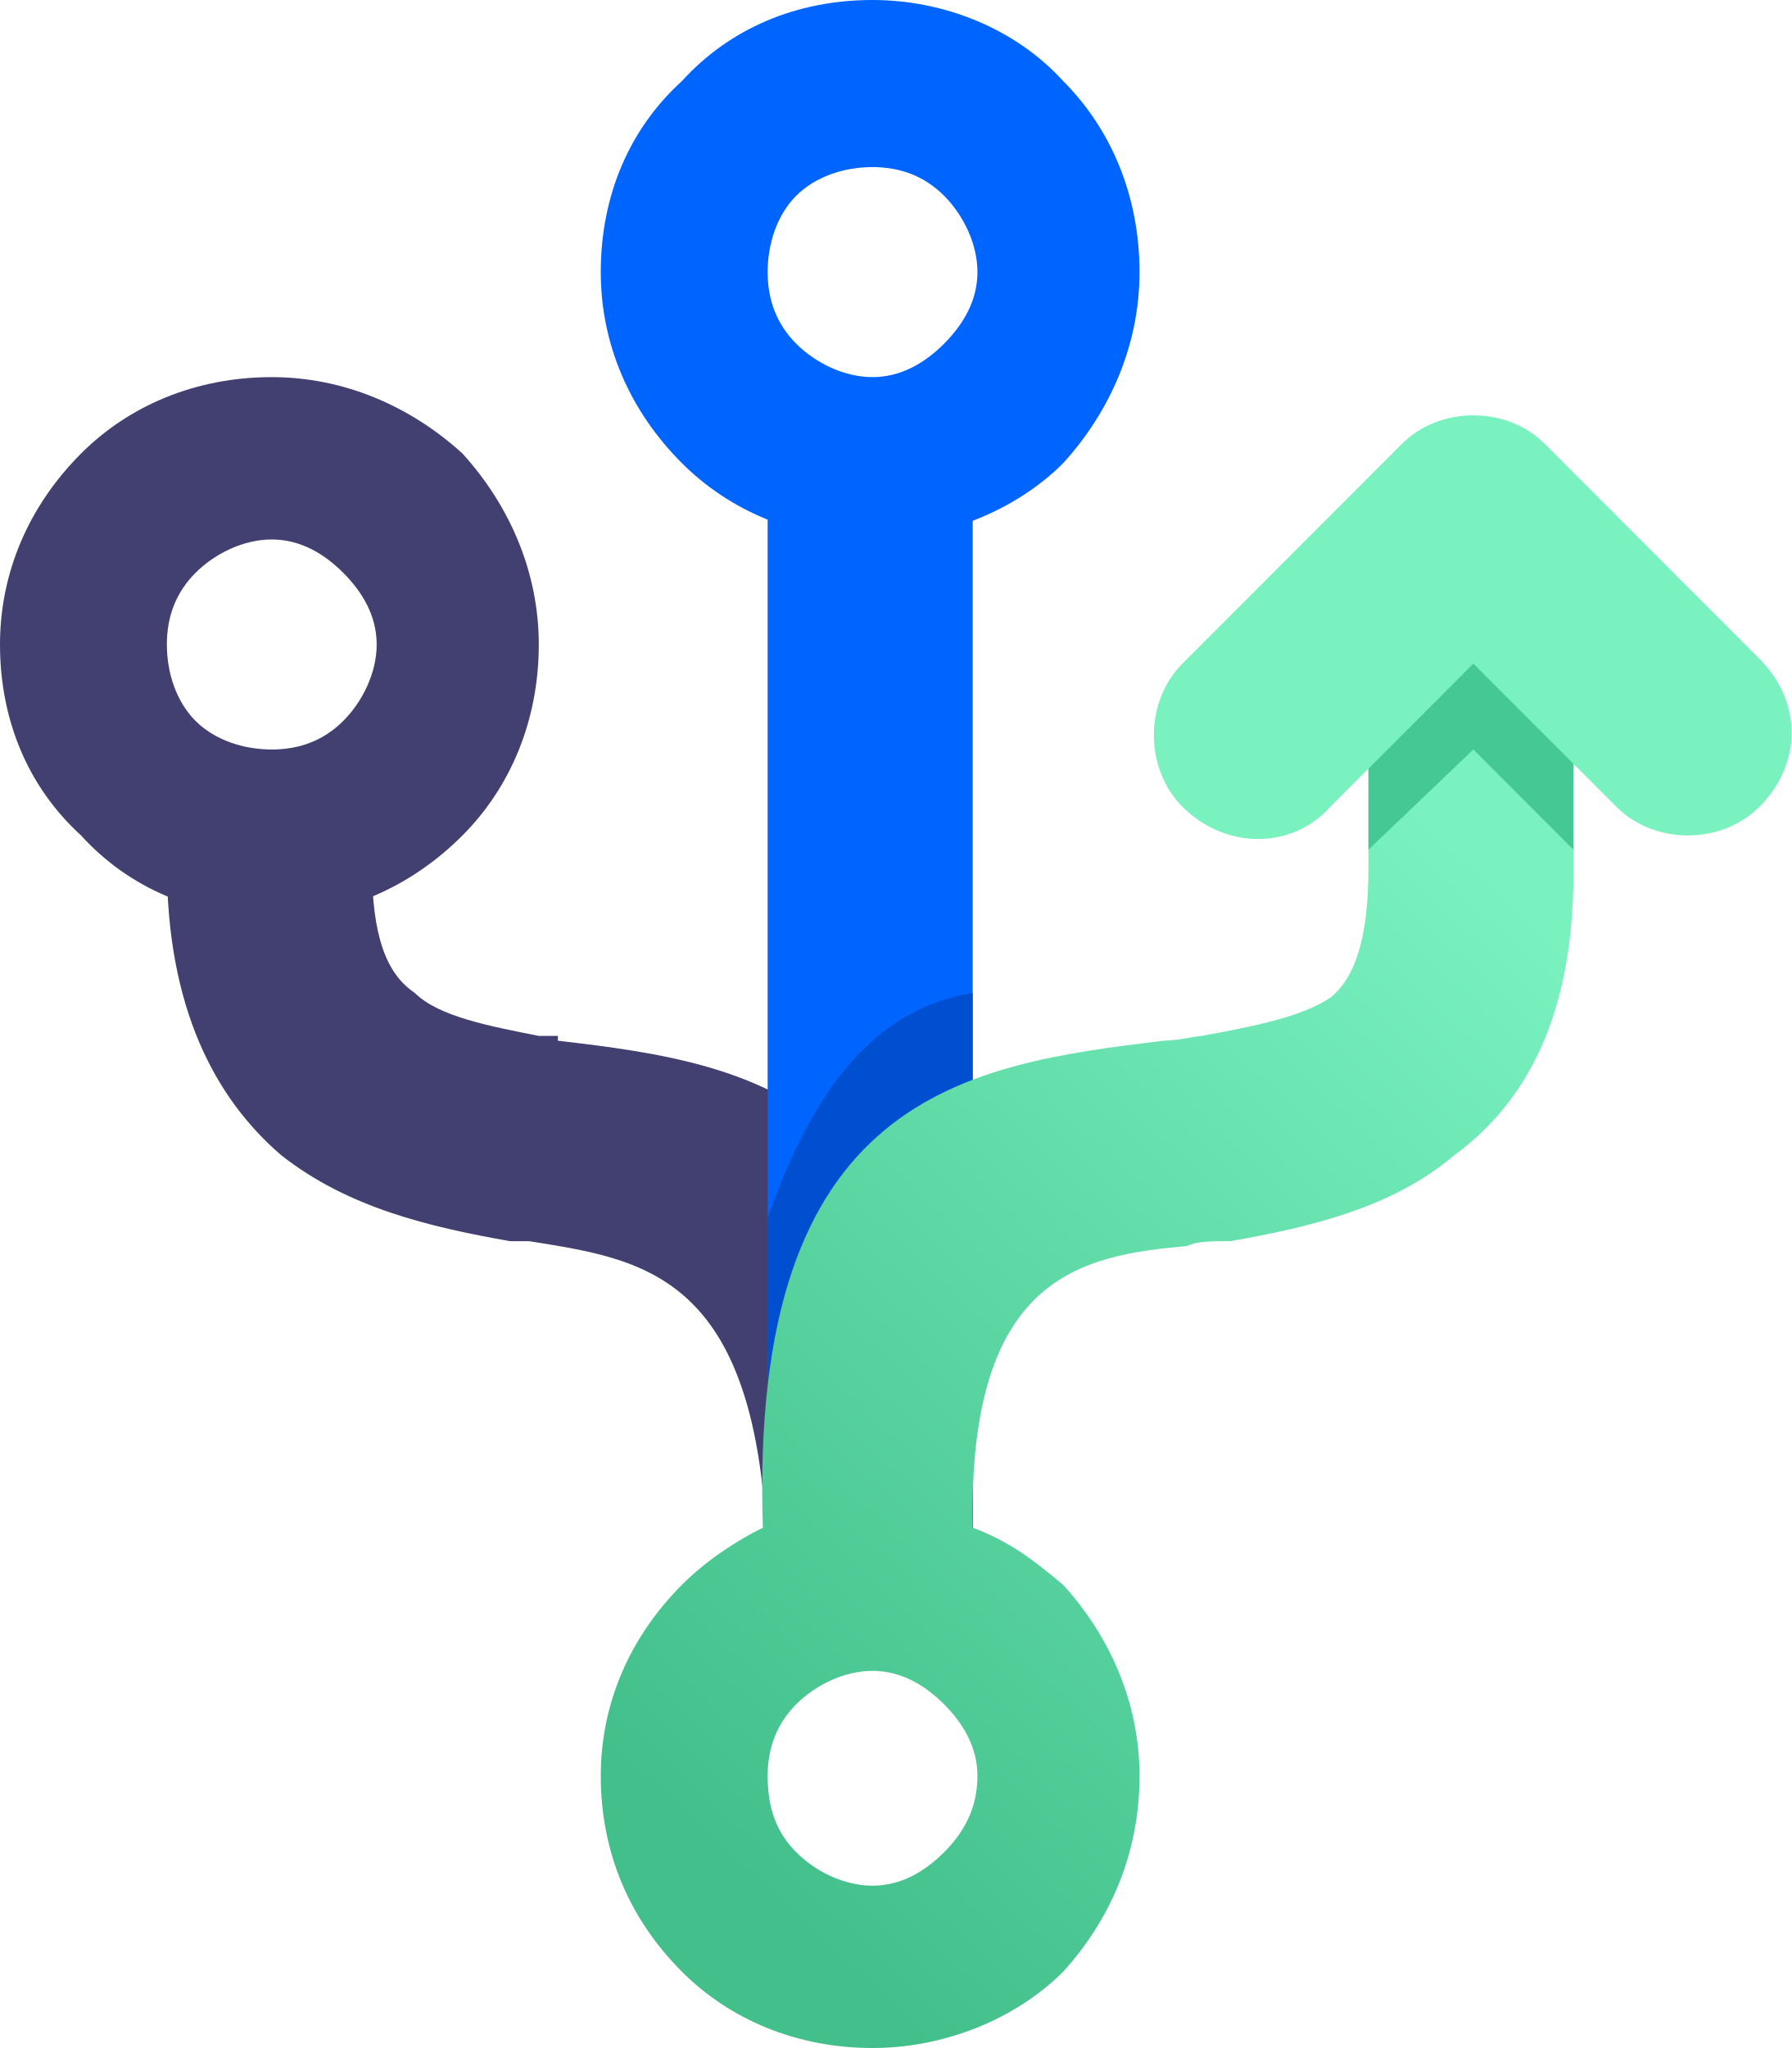
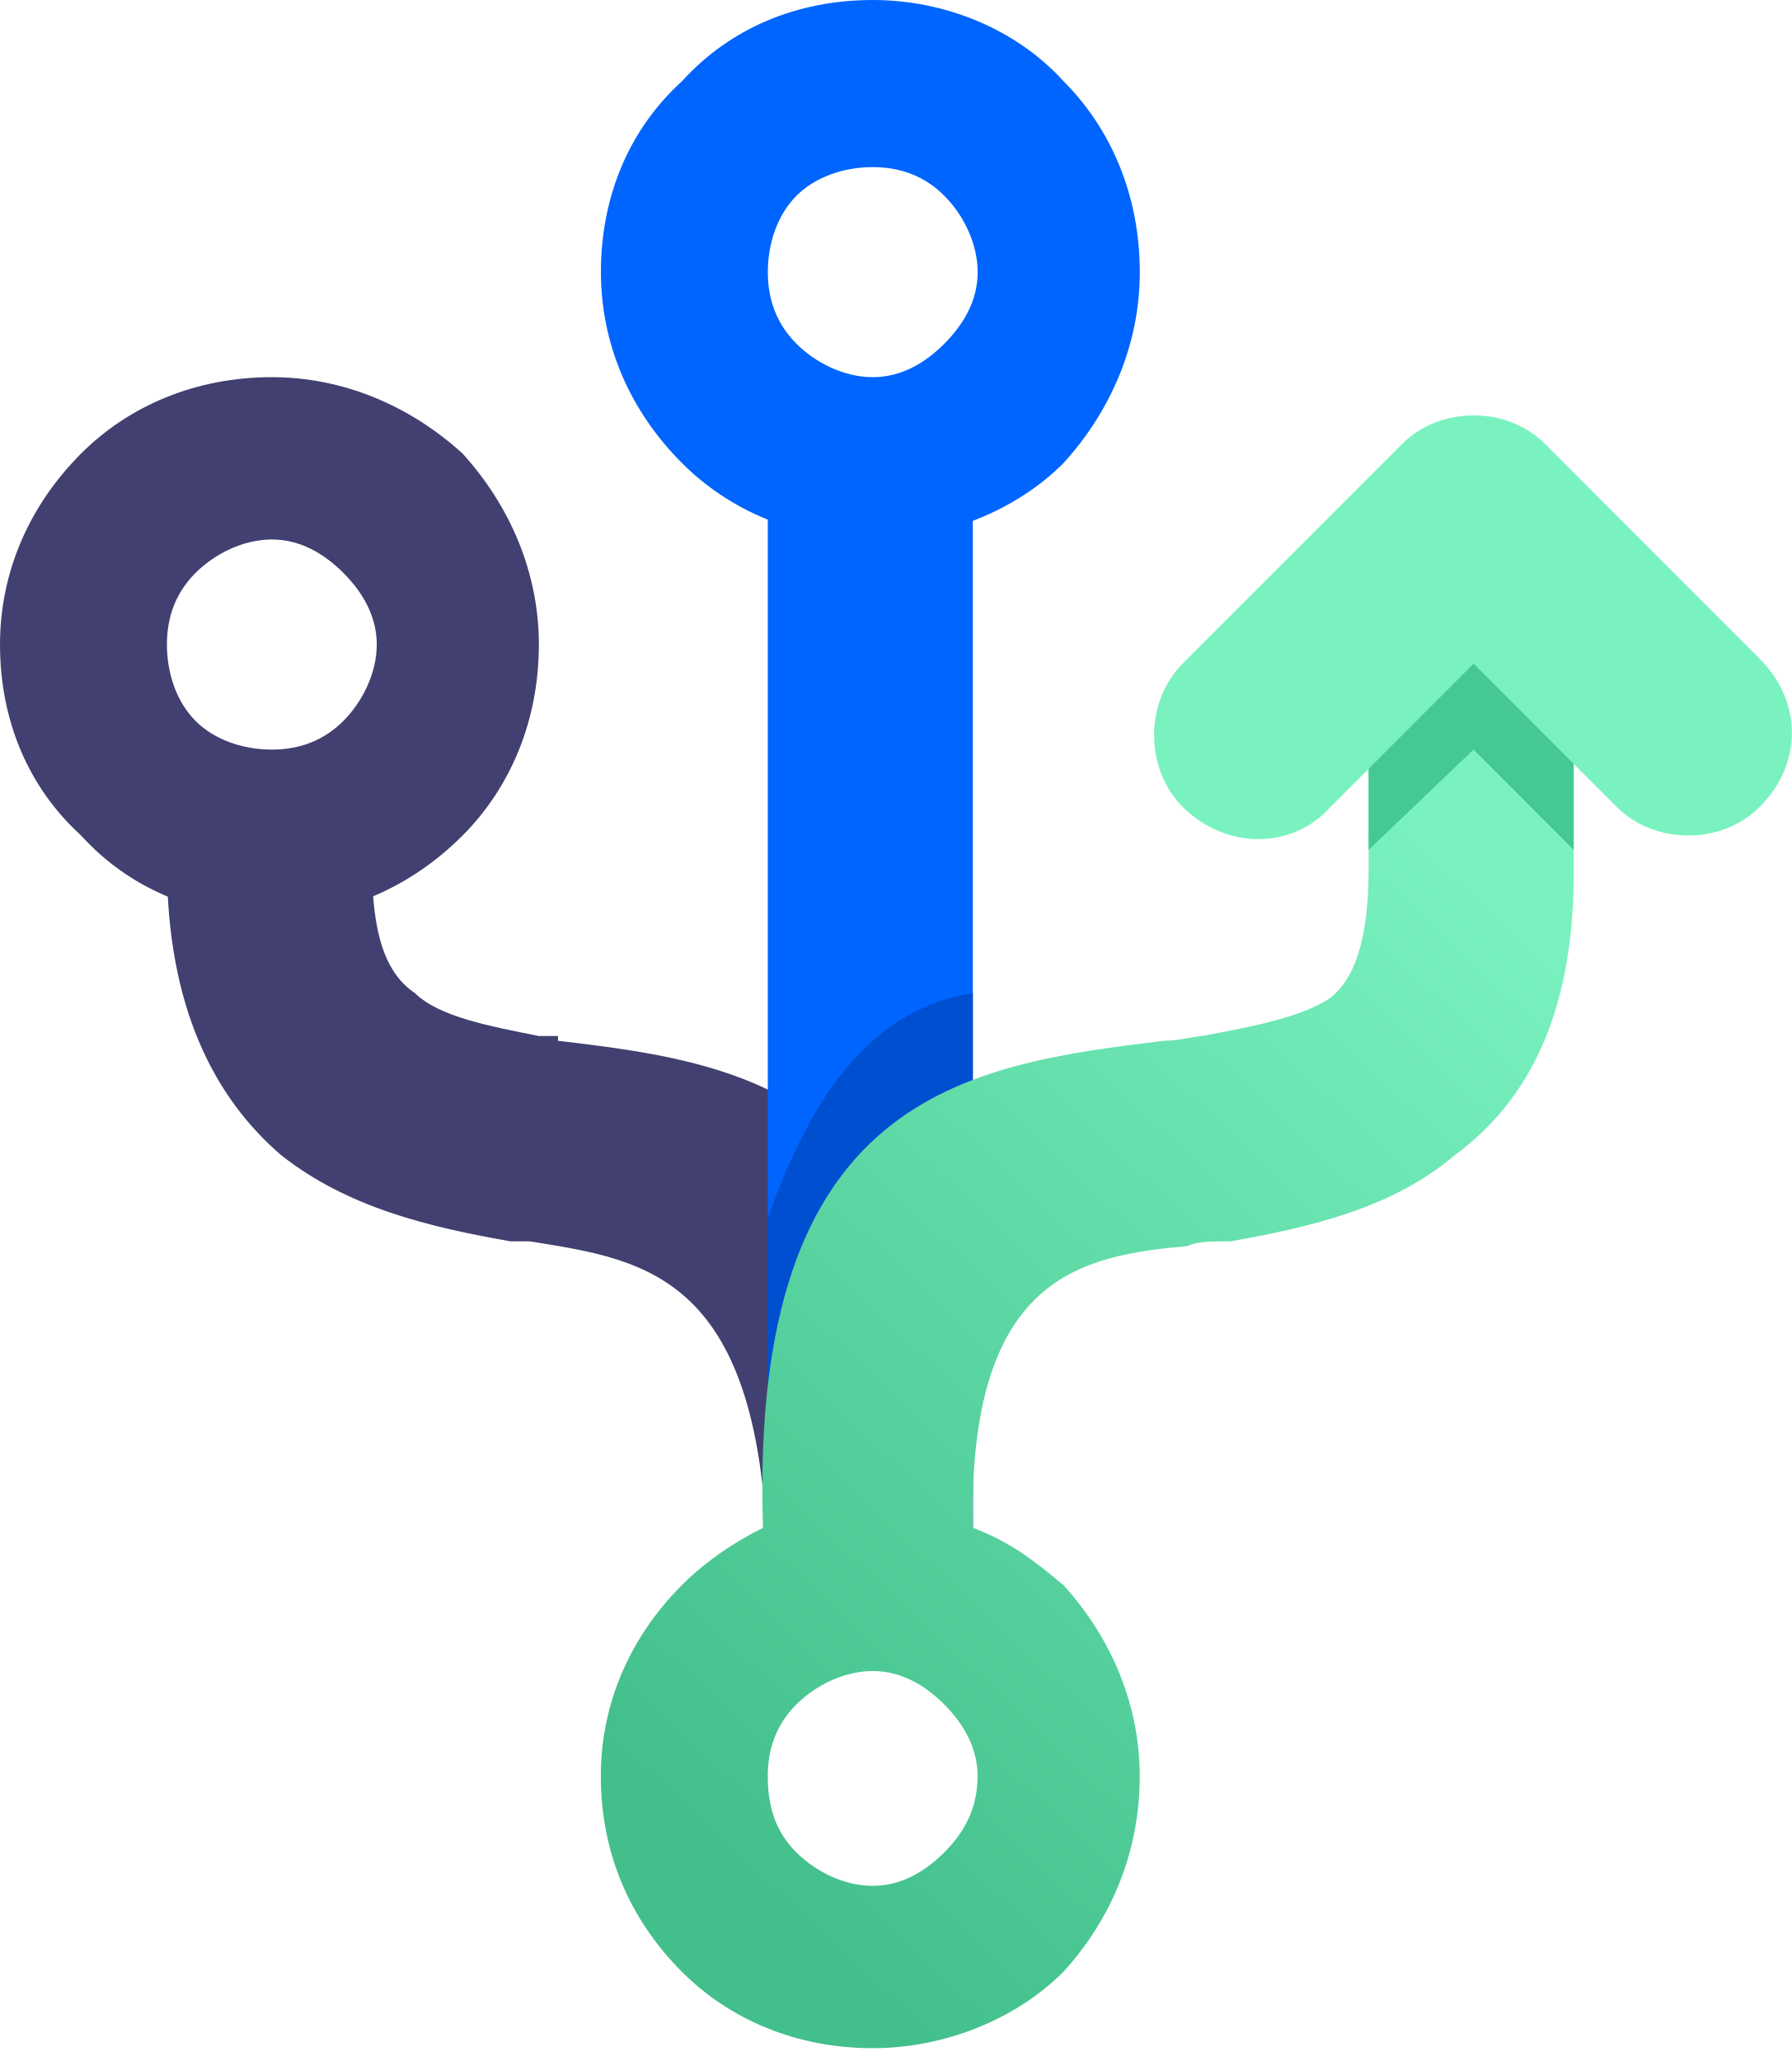
- <svg xmlns="http://www.w3.org/2000/svg" width="49" height="56" viewBox="0 0 49 56" fill="none">
-   <rect width="49" height="56" fill="black" fill-opacity="0" />
-   <rect width="49" height="56" fill="black" fill-opacity="0" />
-   <rect width="49" height="56" fill="black" fill-opacity="0" />
-   <path d="M10.172 23.627C10.172 25.585 10.563 26.629 11.346 27.151C11.998 27.804 13.432 28.065 14.736 28.326H15.258V28.457C20.865 29.11 26.603 30.023 26.603 43.468H20.996C20.996 34.853 17.735 34.462 14.475 33.939H13.954C11.737 33.548 9.52 33.026 7.694 31.59C5.869 30.023 4.564 27.543 4.564 23.627H10.172Z" fill="#424071" />
-   <path d="M7.433 10.312C9.389 10.312 11.215 11.095 12.649 12.401C13.953 13.837 14.736 15.664 14.736 17.622C14.736 19.711 13.953 21.538 12.649 22.844C11.215 24.28 9.389 25.063 7.433 25.063C5.347 25.063 3.521 24.28 2.217 22.844C0.782 21.538 0 19.711 0 17.622C0 15.664 0.782 13.837 2.217 12.401C3.521 11.095 5.347 10.312 7.433 10.312ZM9.389 15.664C8.868 15.142 8.216 14.751 7.433 14.751C6.651 14.751 5.868 15.142 5.347 15.664C4.825 16.186 4.564 16.839 4.564 17.622C4.564 18.405 4.825 19.189 5.347 19.711C5.868 20.233 6.651 20.494 7.433 20.494C8.216 20.494 8.868 20.233 9.389 19.711C9.911 19.189 10.302 18.405 10.302 17.622C10.302 16.839 9.911 16.186 9.389 15.664Z" fill="#424071" />
-   <path d="M23.864 0C25.82 0 27.776 0.783 29.08 2.219C30.384 3.524 31.166 5.352 31.166 7.441C31.166 9.399 30.384 11.226 29.08 12.662C27.776 13.967 25.82 14.751 23.864 14.751C21.777 14.751 19.952 13.967 18.648 12.662C17.213 11.226 16.431 9.399 16.431 7.441C16.431 5.352 17.213 3.524 18.648 2.219C19.952 0.783 21.777 0 23.864 0ZM25.82 5.352C25.298 4.83 24.646 4.569 23.864 4.569C23.081 4.569 22.299 4.83 21.777 5.352C21.256 5.874 20.995 6.657 20.995 7.441C20.995 8.224 21.256 8.876 21.777 9.399C22.299 9.921 23.081 10.312 23.864 10.312C24.646 10.312 25.298 9.921 25.82 9.399C26.341 8.876 26.733 8.224 26.733 7.441C26.733 6.657 26.341 5.874 25.82 5.352Z" fill="#0065FF" />
-   <path d="M26.603 12.531V43.469H20.995V12.531H26.603Z" fill="#0065FF" />
-   <path d="M26.603 27.152V42.555L21.386 43.469L20.995 42.685V33.287C21.908 30.807 23.342 27.674 26.603 27.152Z" fill="#004FD0" />
-   <path d="M43.033 17.753V22.191V23.888C43.033 27.804 41.729 30.154 39.773 31.59C38.078 33.026 35.861 33.548 33.644 33.939C33.123 33.939 32.731 33.939 32.471 34.07C29.602 34.331 26.472 34.853 26.602 41.772C27.646 42.163 28.298 42.685 29.08 43.338C30.384 44.774 31.166 46.601 31.166 48.559C31.166 50.648 30.384 52.475 29.08 53.911C27.776 55.217 25.82 56 23.864 56C21.777 56 19.952 55.217 18.648 53.911C17.213 52.475 16.431 50.648 16.431 48.559C16.431 46.601 17.213 44.774 18.648 43.338C19.3 42.685 20.082 42.163 20.864 41.772C20.473 29.893 26.472 29.11 31.819 28.457C32.21 28.457 32.731 28.326 32.862 28.326C34.296 28.065 35.6 27.804 36.383 27.282C37.035 26.76 37.426 25.716 37.426 23.758V22.191V17.753H43.033ZM25.82 46.601C25.298 46.079 24.646 45.688 23.864 45.688C23.081 45.688 22.299 46.079 21.777 46.601C21.256 47.124 20.995 47.776 20.995 48.559C20.995 49.473 21.256 50.126 21.777 50.648C22.299 51.17 23.081 51.562 23.864 51.562C24.646 51.562 25.298 51.17 25.82 50.648C26.341 50.126 26.733 49.473 26.733 48.559C26.733 47.776 26.341 47.124 25.82 46.601Z" fill="url(#paint0_linear)" />
-   <path d="M43.034 17.753V22.191V23.235L40.296 20.494L37.427 23.235V22.191V17.753H43.034Z" fill="#45C894" />
-   <path d="M36.384 22.061C35.34 23.235 33.515 23.235 32.341 22.061C31.298 21.016 31.298 19.189 32.341 18.145L38.34 12.14C39.383 11.096 41.209 11.096 42.252 12.14L48.12 18.014C49.294 19.189 49.294 20.886 48.12 22.061C47.077 23.105 45.251 23.105 44.208 22.061L40.296 18.145L36.384 22.061Z" fill="#79F2C0" />
+ <svg xmlns="http://www.w3.org/2000/svg" width="40" height="46" viewBox="0 0 40 46" fill="none">
+   <rect width="40" height="45.714" fill="black" fill-opacity="0" />
+   <rect width="40" height="45.714" fill="black" fill-opacity="0" />
+   <rect width="40" height="45.714" fill="black" fill-opacity="0" />
+   <path d="M8.304 19.287C8.304 20.886 8.623 21.738 9.262 22.164C9.794 22.697 10.965 22.91 12.03 23.123H12.456V23.23C17.033 23.763 21.717 24.509 21.717 35.484H17.14C17.14 28.451 14.478 28.131 11.817 27.705H11.391C9.581 27.386 7.772 26.959 6.281 25.787C4.791 24.509 3.727 22.484 3.727 19.287H8.304Z" fill="#424071" />
+   <path d="M6.068 8.418C7.665 8.418 9.155 9.058 10.326 10.123C11.39 11.295 12.029 12.787 12.029 14.386C12.029 16.09 11.39 17.582 10.326 18.648C9.155 19.82 7.665 20.459 6.068 20.459C4.365 20.459 2.874 19.82 1.81 18.648C0.639 17.582 0 16.09 0 14.386C0 12.787 0.639 11.295 1.81 10.123C2.874 9.058 4.365 8.418 6.068 8.418ZM7.665 12.787C7.239 12.361 6.707 12.041 6.068 12.041C5.429 12.041 4.79 12.361 4.365 12.787C3.939 13.213 3.726 13.746 3.726 14.386C3.726 15.025 3.939 15.664 4.365 16.09C4.79 16.517 5.429 16.73 6.068 16.73C6.707 16.73 7.239 16.517 7.665 16.09C8.09 15.664 8.41 15.025 8.41 14.386C8.41 13.746 8.09 13.213 7.665 12.787Z" fill="#424071" />
+   <path d="M19.482 0C21.079 0 22.675 0.639 23.74 1.812C24.805 2.877 25.443 4.369 25.443 6.074C25.443 7.672 24.805 9.164 23.74 10.336C22.675 11.402 21.079 12.041 19.482 12.041C17.779 12.041 16.288 11.402 15.224 10.336C14.053 9.164 13.414 7.672 13.414 6.074C13.414 4.369 14.053 2.877 15.224 1.812C16.288 0.639 17.779 0 19.482 0ZM21.079 4.369C20.653 3.943 20.121 3.73 19.482 3.73C18.843 3.73 18.204 3.943 17.779 4.369C17.353 4.795 17.14 5.435 17.14 6.074C17.14 6.713 17.353 7.246 17.779 7.672C18.204 8.099 18.843 8.418 19.482 8.418C20.121 8.418 20.653 8.099 21.079 7.672C21.505 7.246 21.824 6.713 21.824 6.074C21.824 5.435 21.505 4.795 21.079 4.369Z" fill="#0065FF" />
+   <path d="M21.716 10.23V35.484H17.139V10.23H21.716Z" fill="#0065FF" />
+   <path d="M21.716 22.164V34.738L17.458 35.484L17.139 34.845V27.173C17.884 25.148 19.055 22.59 21.716 22.164Z" fill="#004FD0" />
+   <path d="M35.129 14.492V18.115V19.5C35.129 22.697 34.064 24.615 32.467 25.788C31.083 26.96 29.274 27.386 27.464 27.706C27.038 27.706 26.719 27.706 26.506 27.812C24.164 28.025 21.609 28.451 21.715 34.099C22.567 34.419 23.099 34.845 23.738 35.378C24.803 36.55 25.441 38.042 25.441 39.64C25.441 41.345 24.803 42.837 23.738 44.009C22.674 45.075 21.077 45.714 19.48 45.714C17.777 45.714 16.286 45.075 15.222 44.009C14.051 42.837 13.412 41.345 13.412 39.64C13.412 38.042 14.051 36.55 15.222 35.378C15.754 34.845 16.393 34.419 17.032 34.099C16.712 24.402 21.609 23.763 25.974 23.23C26.293 23.23 26.719 23.123 26.825 23.123C27.996 22.91 29.061 22.697 29.699 22.271C30.232 21.845 30.551 20.992 30.551 19.394V18.115V14.492H35.129ZM21.077 38.042C20.651 37.616 20.119 37.296 19.48 37.296C18.841 37.296 18.203 37.616 17.777 38.042C17.351 38.468 17.138 39.001 17.138 39.64C17.138 40.386 17.351 40.919 17.777 41.345C18.203 41.771 18.841 42.091 19.48 42.091C20.119 42.091 20.651 41.771 21.077 41.345C21.503 40.919 21.822 40.386 21.822 39.64C21.822 39.001 21.503 38.468 21.077 38.042Z" fill="url(#paint0_linear)" />
+   <path d="M35.128 14.492V18.115V18.968L32.893 16.73L30.551 18.968V18.115V14.492H35.128Z" fill="#45C894" />
+   <path d="M29.701 18.009C28.849 18.968 27.358 18.968 26.4 18.009C25.549 17.156 25.549 15.664 26.4 14.812L31.297 9.91C32.149 9.058 33.639 9.058 34.491 9.91L39.281 14.705C40.239 15.664 40.239 17.05 39.281 18.009C38.43 18.861 36.939 18.861 36.088 18.009L32.894 14.812L29.701 18.009Z" fill="#79F2C0" />
  <defs>
-     <linearGradient id="paint0_linear" x1="18.114" y1="49.352" x2="41.446" y2="24.401" gradientUnits="userSpaceOnUse">
+     <linearGradient id="paint0_linear" x1="14.786" y1="40.287" x2="33.833" y2="19.919" gradientUnits="userSpaceOnUse">
      <stop stop-color="#42BF8A" />
      <stop offset="1" stop-color="#79F2C0" />
    </linearGradient>
  </defs>
</svg>
